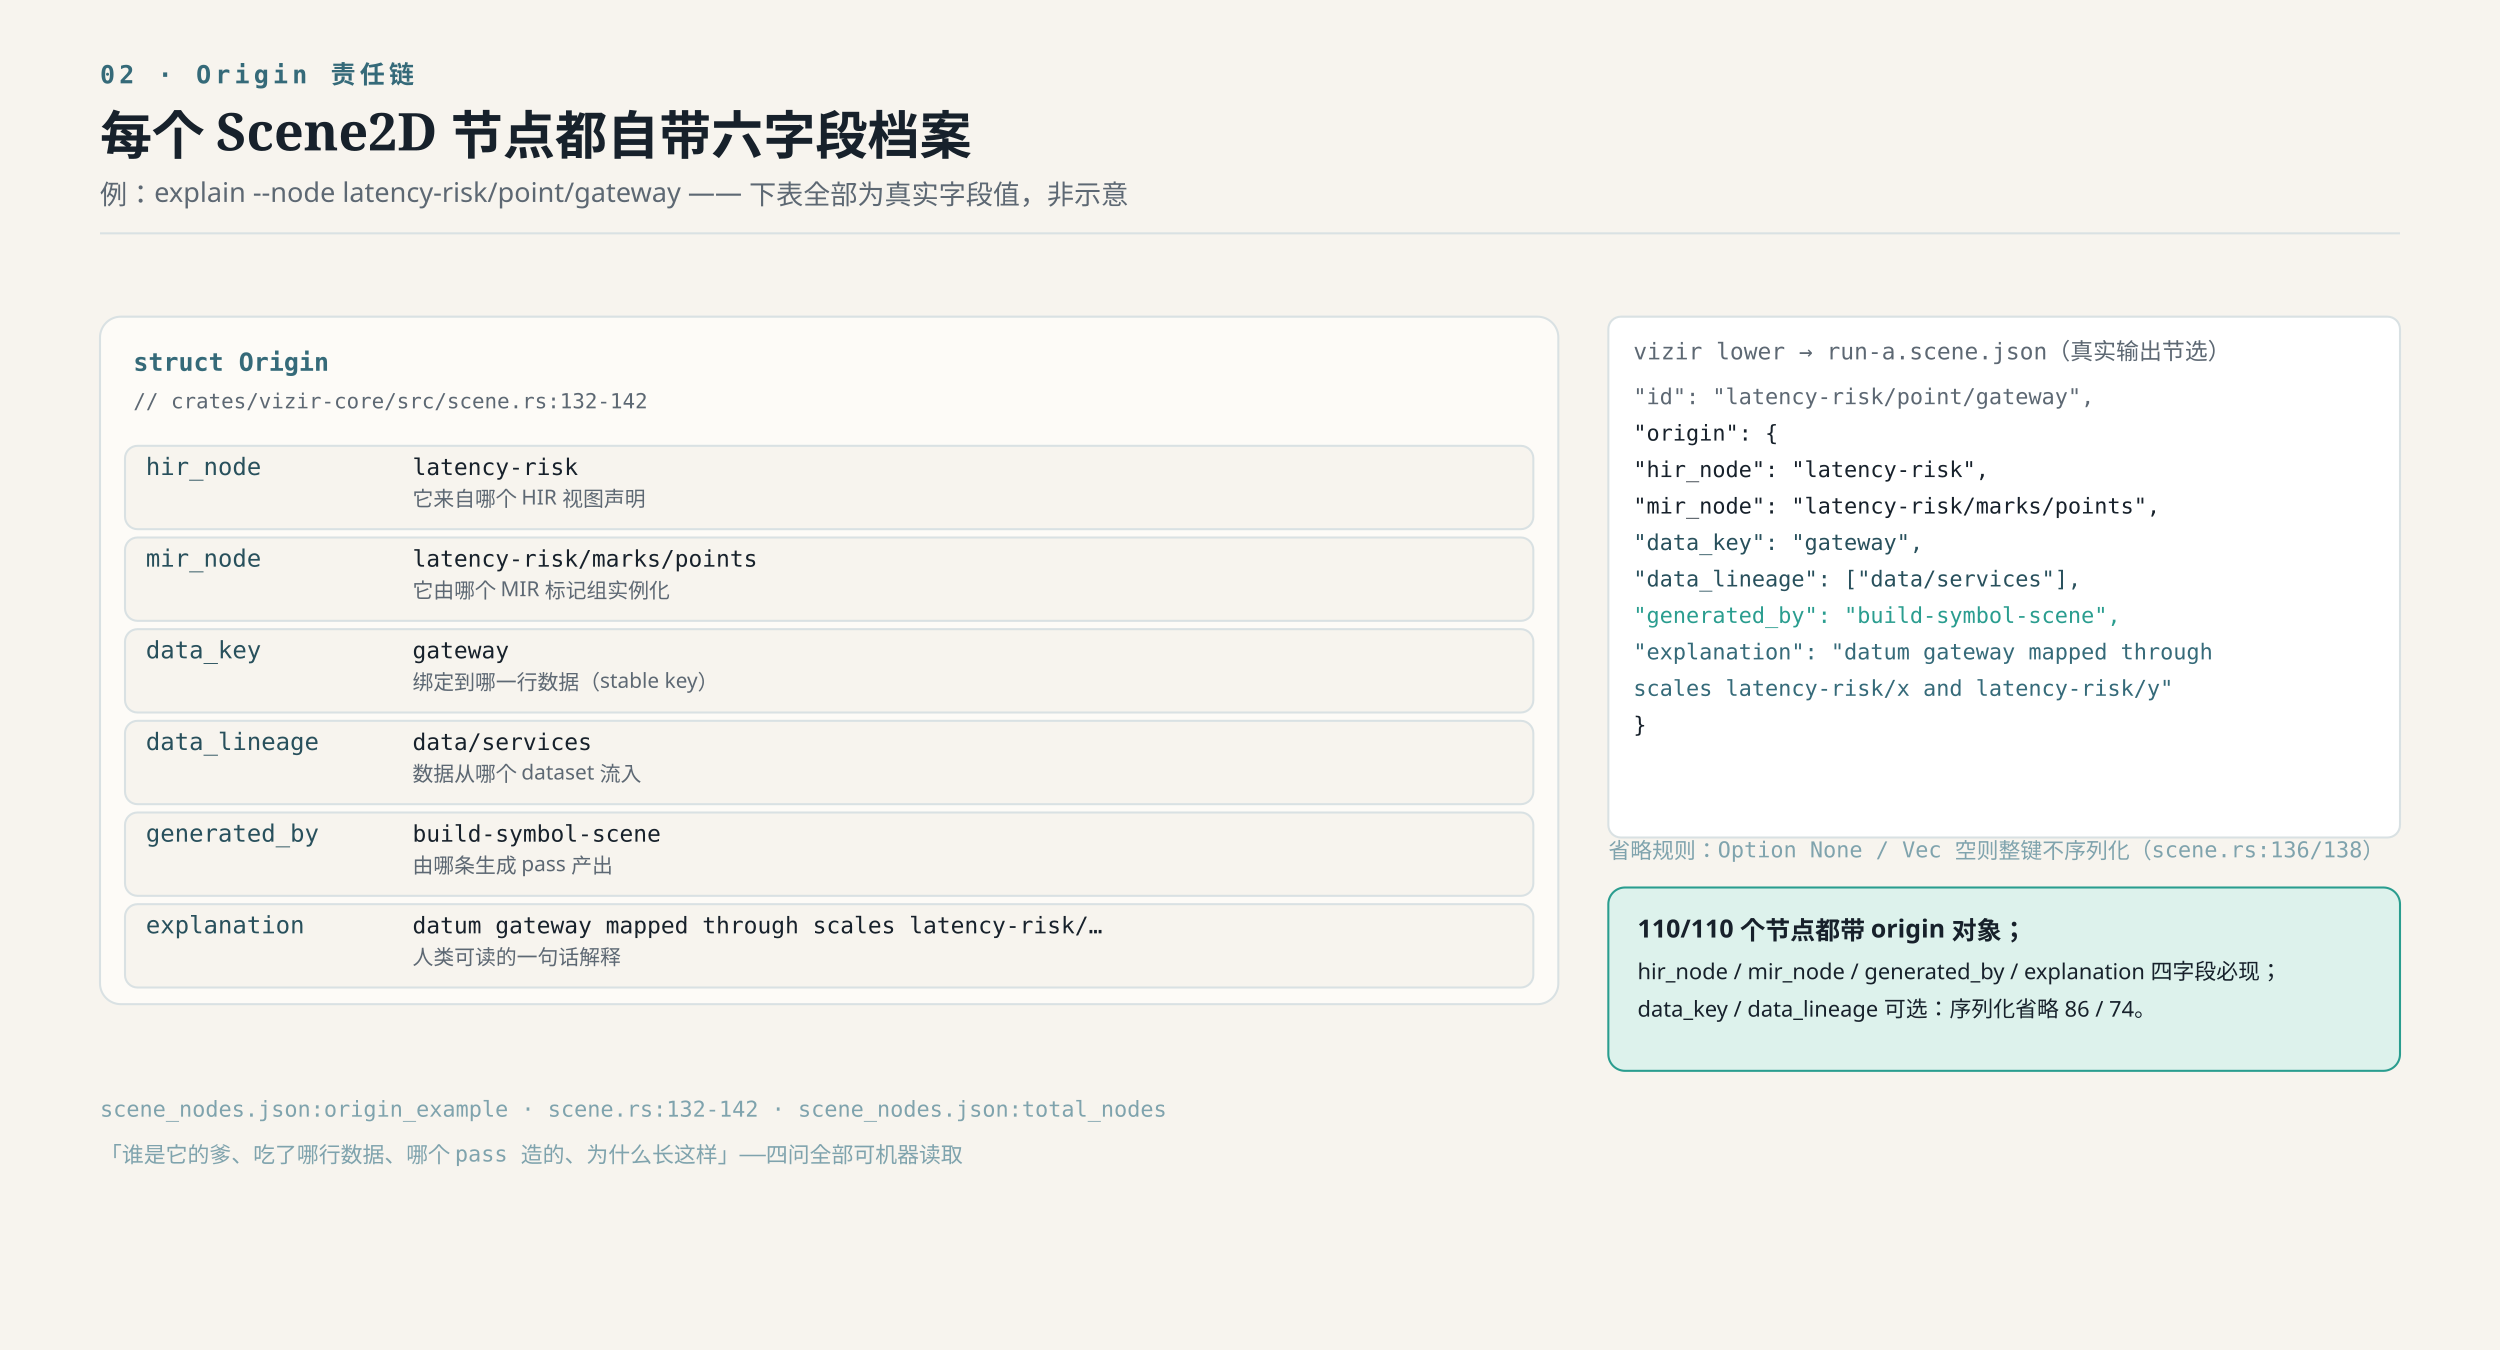
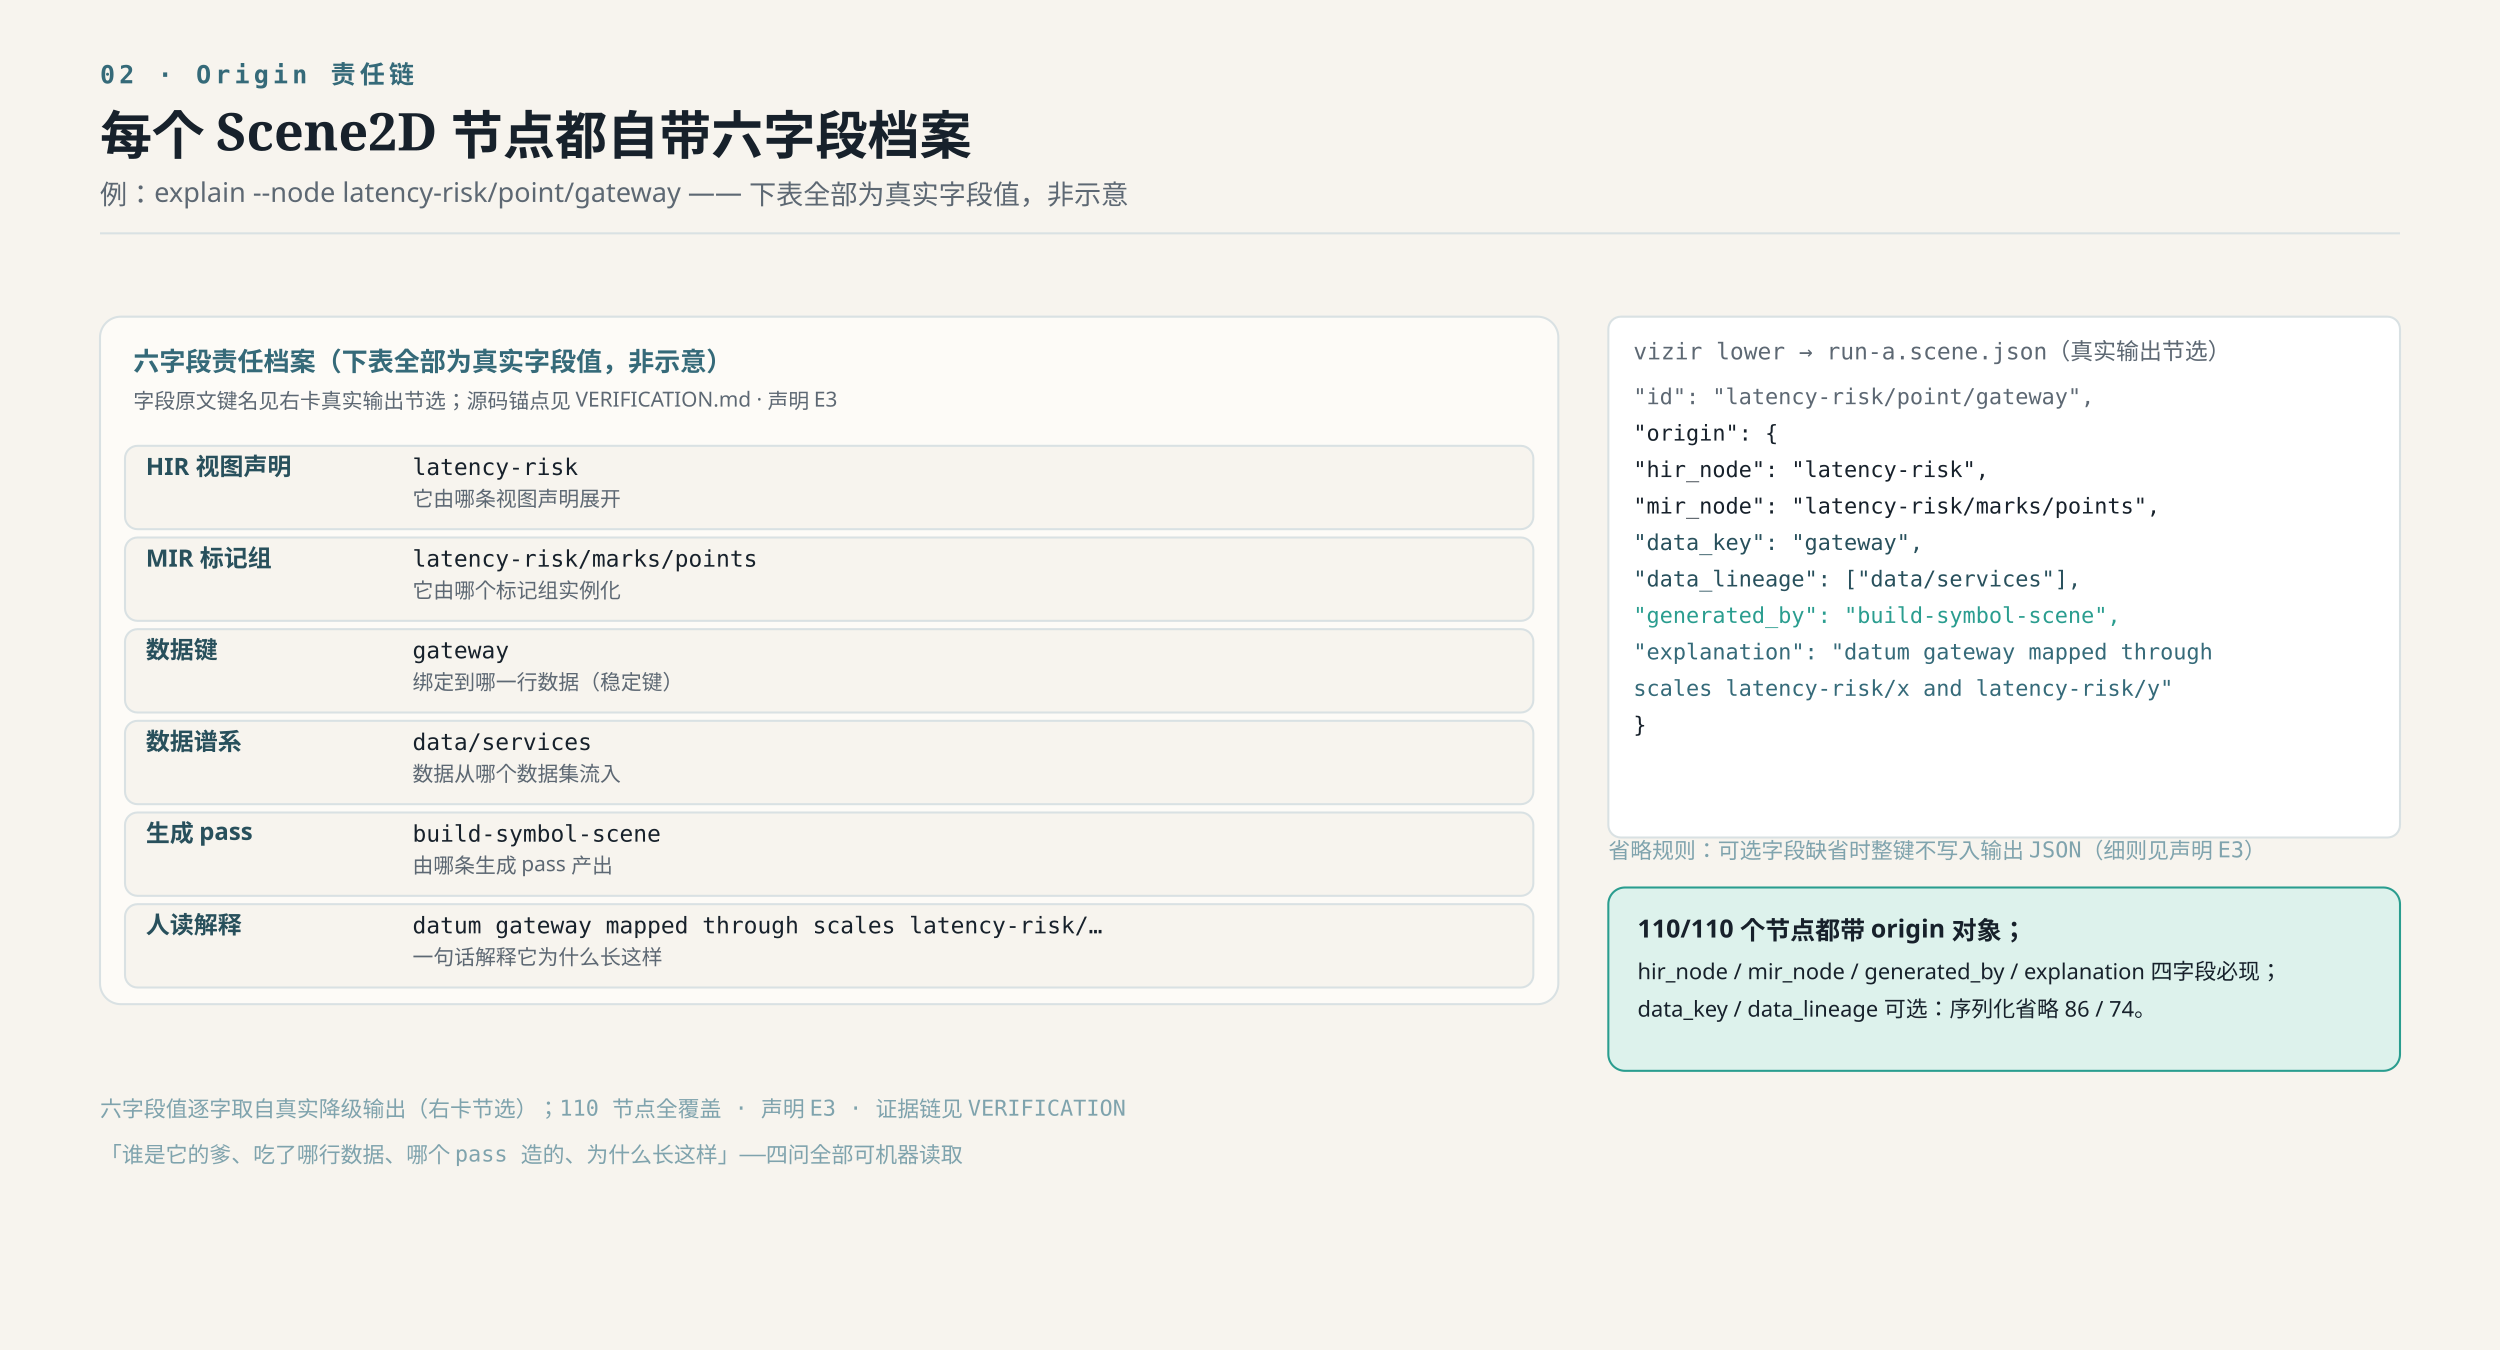
<svg xmlns="http://www.w3.org/2000/svg" viewBox="0 0 1200 648" width="1200" height="648">
  <rect x="0" y="0" width="1200" height="648" fill="#F7F4EE" />
  <text x="48" y="40" font-size="12" fill="#356A79" font-family="'0xProto Nerd Font','SF Mono',Menlo,monospace" font-weight="700" text-anchor="start" letter-spacing="2">02 · Origin 责任链</text>
  <text x="48" y="74" font-size="25" fill="#17212B" font-family="'Source Han Serif SC','PingFang SC',serif" font-weight="700" text-anchor="start">每个 Scene2D 节点都自带六字段档案</text>
  <text x="48" y="98" font-size="13" fill="#5D6873" font-family="'Source Han Sans SC','PingFang SC',sans-serif" font-weight="400" text-anchor="start">例：explain --node latency-risk/point/gateway —— 下表全部为真实字段值，非示意</text>
  <line x1="48" y1="112" x2="1152" y2="112" stroke="#D9E1E3" stroke-width="1" />
  <rect x="48" y="152" width="700" height="330" fill="#FDFBF7" stroke="#D9E1E3" stroke-width="1" rx="10" />
-   <text x="64" y="178" font-size="12" fill="#356A79" font-family="'0xProto Nerd Font','SF Mono',Menlo,monospace" font-weight="700" text-anchor="start">struct Origin</text>
-   <text x="64" y="196" font-size="10" fill="#5D6873" font-family="'0xProto Nerd Font','SF Mono',Menlo,monospace" font-weight="400" text-anchor="start">// crates/vizir-core/src/scene.rs:132-142</text>
+   <text x="64" y="178" font-size="12.5" fill="#356A79" font-family="'Source Han Sans SC','PingFang SC',sans-serif" font-weight="700" text-anchor="start">六字段责任档案（下表全部为真实字段值，非示意）</text>
+   <text x="64" y="196" font-size="10" fill="#5D6873" font-family="'Source Han Sans SC','PingFang SC',sans-serif" font-weight="400" text-anchor="start">字段原文键名见右卡真实输出节选；源码锚点见 VERIFICATION.md · 声明 E3</text>
  <rect x="60" y="214" width="676" height="40" fill="#F7F4EE" stroke="#D9E1E3" stroke-width="1" rx="6" />
-   <text x="70" y="228" font-size="11.5" fill="#28505C" font-family="'0xProto Nerd Font','SF Mono',Menlo,monospace" font-weight="400" text-anchor="start">hir_node</text>
+   <text x="70" y="228" font-size="11.5" fill="#28505C" font-family="'Source Han Sans SC','PingFang SC',sans-serif" font-weight="700" text-anchor="start">HIR 视图声明</text>
  <text x="198" y="228" font-size="11" fill="#17212B" font-family="'0xProto Nerd Font','SF Mono',Menlo,monospace" font-weight="400" text-anchor="start">latency-risk</text>
-   <text x="198" y="243" font-size="10" fill="#5D6873" font-family="'Source Han Sans SC','PingFang SC',sans-serif" font-weight="400" text-anchor="start">它来自哪个 HIR 视图声明</text>
+   <text x="198" y="243" font-size="10" fill="#5D6873" font-family="'Source Han Sans SC','PingFang SC',sans-serif" font-weight="400" text-anchor="start">它由哪条视图声明展开</text>
  <rect x="60" y="258" width="676" height="40" fill="#F7F4EE" stroke="#D9E1E3" stroke-width="1" rx="6" />
-   <text x="70" y="272" font-size="11.5" fill="#28505C" font-family="'0xProto Nerd Font','SF Mono',Menlo,monospace" font-weight="400" text-anchor="start">mir_node</text>
+   <text x="70" y="272" font-size="11.5" fill="#28505C" font-family="'Source Han Sans SC','PingFang SC',sans-serif" font-weight="700" text-anchor="start">MIR 标记组</text>
  <text x="198" y="272" font-size="11" fill="#17212B" font-family="'0xProto Nerd Font','SF Mono',Menlo,monospace" font-weight="400" text-anchor="start">latency-risk/marks/points</text>
-   <text x="198" y="287" font-size="10" fill="#5D6873" font-family="'Source Han Sans SC','PingFang SC',sans-serif" font-weight="400" text-anchor="start">它由哪个 MIR 标记组实例化</text>
+   <text x="198" y="287" font-size="10" fill="#5D6873" font-family="'Source Han Sans SC','PingFang SC',sans-serif" font-weight="400" text-anchor="start">它由哪个标记组实例化</text>
  <rect x="60" y="302" width="676" height="40" fill="#F7F4EE" stroke="#D9E1E3" stroke-width="1" rx="6" />
-   <text x="70" y="316" font-size="11.5" fill="#28505C" font-family="'0xProto Nerd Font','SF Mono',Menlo,monospace" font-weight="400" text-anchor="start">data_key</text>
+   <text x="70" y="316" font-size="11.5" fill="#28505C" font-family="'Source Han Sans SC','PingFang SC',sans-serif" font-weight="700" text-anchor="start">数据键</text>
  <text x="198" y="316" font-size="11" fill="#17212B" font-family="'0xProto Nerd Font','SF Mono',Menlo,monospace" font-weight="400" text-anchor="start">gateway</text>
-   <text x="198" y="331" font-size="10" fill="#5D6873" font-family="'Source Han Sans SC','PingFang SC',sans-serif" font-weight="400" text-anchor="start">绑定到哪一行数据（stable key）</text>
+   <text x="198" y="331" font-size="10" fill="#5D6873" font-family="'Source Han Sans SC','PingFang SC',sans-serif" font-weight="400" text-anchor="start">绑定到哪一行数据（稳定键）</text>
  <rect x="60" y="346" width="676" height="40" fill="#F7F4EE" stroke="#D9E1E3" stroke-width="1" rx="6" />
-   <text x="70" y="360" font-size="11.5" fill="#28505C" font-family="'0xProto Nerd Font','SF Mono',Menlo,monospace" font-weight="400" text-anchor="start">data_lineage</text>
+   <text x="70" y="360" font-size="11.5" fill="#28505C" font-family="'Source Han Sans SC','PingFang SC',sans-serif" font-weight="700" text-anchor="start">数据谱系</text>
  <text x="198" y="360" font-size="11" fill="#17212B" font-family="'0xProto Nerd Font','SF Mono',Menlo,monospace" font-weight="400" text-anchor="start">data/services</text>
-   <text x="198" y="375" font-size="10" fill="#5D6873" font-family="'Source Han Sans SC','PingFang SC',sans-serif" font-weight="400" text-anchor="start">数据从哪个 dataset 流入</text>
+   <text x="198" y="375" font-size="10" fill="#5D6873" font-family="'Source Han Sans SC','PingFang SC',sans-serif" font-weight="400" text-anchor="start">数据从哪个数据集流入</text>
  <rect x="60" y="390" width="676" height="40" fill="#F7F4EE" stroke="#D9E1E3" stroke-width="1" rx="6" />
-   <text x="70" y="404" font-size="11.5" fill="#28505C" font-family="'0xProto Nerd Font','SF Mono',Menlo,monospace" font-weight="400" text-anchor="start">generated_by</text>
+   <text x="70" y="404" font-size="11.5" fill="#28505C" font-family="'Source Han Sans SC','PingFang SC',sans-serif" font-weight="700" text-anchor="start">生成 pass</text>
  <text x="198" y="404" font-size="11" fill="#17212B" font-family="'0xProto Nerd Font','SF Mono',Menlo,monospace" font-weight="400" text-anchor="start">build-symbol-scene</text>
  <text x="198" y="419" font-size="10" fill="#5D6873" font-family="'Source Han Sans SC','PingFang SC',sans-serif" font-weight="400" text-anchor="start">由哪条生成 pass 产出</text>
  <rect x="60" y="434" width="676" height="40" fill="#F7F4EE" stroke="#D9E1E3" stroke-width="1" rx="6" />
-   <text x="70" y="448" font-size="11.5" fill="#28505C" font-family="'0xProto Nerd Font','SF Mono',Menlo,monospace" font-weight="400" text-anchor="start">explanation</text>
+   <text x="70" y="448" font-size="11.5" fill="#28505C" font-family="'Source Han Sans SC','PingFang SC',sans-serif" font-weight="700" text-anchor="start">人读解释</text>
  <text x="198" y="448" font-size="11" fill="#17212B" font-family="'0xProto Nerd Font','SF Mono',Menlo,monospace" font-weight="400" text-anchor="start">datum gateway mapped through scales latency-risk/…</text>
-   <text x="198" y="463" font-size="10" fill="#5D6873" font-family="'Source Han Sans SC','PingFang SC',sans-serif" font-weight="400" text-anchor="start">人类可读的一句话解释</text>
+   <text x="198" y="463" font-size="10" fill="#5D6873" font-family="'Source Han Sans SC','PingFang SC',sans-serif" font-weight="400" text-anchor="start">一句话解释它为什么长这样</text>
  <rect x="772" y="152" width="380" height="250" fill="#FFFFFF" stroke="#D9E1E3" stroke-width="1" rx="6" />
  <text x="784" y="172.5" font-size="11" fill="#5D6873" font-family="'0xProto Nerd Font','SF Mono',Menlo,monospace" font-weight="400" text-anchor="start">vizir lower → run-a.scene.json（真实输出节选）</text>
  <text x="784" y="194.0" font-size="10.5" fill="#5D6873" font-family="'0xProto Nerd Font','SF Mono',Menlo,monospace" font-weight="400" text-anchor="start">"id": "latency-risk/point/gateway",</text>
  <text x="784" y="211.5" font-size="10.5" fill="#17212B" font-family="'0xProto Nerd Font','SF Mono',Menlo,monospace" font-weight="400" text-anchor="start">"origin": {</text>
  <text x="784" y="229.0" font-size="10.5" fill="#17212B" font-family="'0xProto Nerd Font','SF Mono',Menlo,monospace" font-weight="400" text-anchor="start">  "hir_node": "latency-risk",</text>
  <text x="784" y="246.5" font-size="10.5" fill="#17212B" font-family="'0xProto Nerd Font','SF Mono',Menlo,monospace" font-weight="400" text-anchor="start">  "mir_node": "latency-risk/marks/points",</text>
  <text x="784" y="264.0" font-size="10.5" fill="#28505C" font-family="'0xProto Nerd Font','SF Mono',Menlo,monospace" font-weight="400" text-anchor="start">  "data_key": "gateway",</text>
  <text x="784" y="281.5" font-size="10.5" fill="#28505C" font-family="'0xProto Nerd Font','SF Mono',Menlo,monospace" font-weight="400" text-anchor="start">  "data_lineage": ["data/services"],</text>
  <text x="784" y="299.0" font-size="10.5" fill="#2A9D8F" font-family="'0xProto Nerd Font','SF Mono',Menlo,monospace" font-weight="400" text-anchor="start">  "generated_by": "build-symbol-scene",</text>
  <text x="784" y="316.5" font-size="10.5" fill="#356A79" font-family="'0xProto Nerd Font','SF Mono',Menlo,monospace" font-weight="400" text-anchor="start">  "explanation": "datum gateway mapped through </text>
  <text x="784" y="334.0" font-size="10.5" fill="#356A79" font-family="'0xProto Nerd Font','SF Mono',Menlo,monospace" font-weight="400" text-anchor="start">      scales latency-risk/x and latency-risk/y"</text>
  <text x="784" y="351.5" font-size="10.5" fill="#17212B" font-family="'0xProto Nerd Font','SF Mono',Menlo,monospace" font-weight="400" text-anchor="start">}</text>
-   <text x="772" y="412" font-size="10.5" fill="#7FA3AD" font-family="'0xProto Nerd Font','SF Mono',Menlo,monospace" font-weight="400" text-anchor="start">省略规则：Option None / Vec 空则整键不序列化（scene.rs:136/138）</text>
+   <text x="772" y="412" font-size="10.5" fill="#7FA3AD" font-family="'0xProto Nerd Font','SF Mono',Menlo,monospace" font-weight="400" text-anchor="start">省略规则：可选字段缺省时整键不写入输出 JSON（细则见声明 E3）</text>
  <rect x="772" y="426" width="380" height="88" fill="#DDF2EC" stroke="#2A9D8F" stroke-width="1" rx="8" />
  <text x="786" y="450" font-size="12" fill="#17212B" font-family="'Source Han Sans SC','PingFang SC',sans-serif" font-weight="700" text-anchor="start">110/110 个节点都带 origin 对象；</text>
  <text x="786" y="470" font-size="10.5" fill="#17212B" font-family="'Source Han Sans SC','PingFang SC',sans-serif" font-weight="400" text-anchor="start">hir_node / mir_node / generated_by / explanation 四字段必现；</text>
  <text x="786" y="488" font-size="10.5" fill="#17212B" font-family="'Source Han Sans SC','PingFang SC',sans-serif" font-weight="400" text-anchor="start">data_key / data_lineage 可选：序列化省略 86 / 74。</text>
-   <text x="48" y="536" font-size="10.5" fill="#7FA3AD" font-family="'0xProto Nerd Font','SF Mono',Menlo,monospace" font-weight="400" text-anchor="start">scene_nodes.json:origin_example · scene.rs:132-142 · scene_nodes.json:total_nodes</text>
+   <text x="48" y="536" font-size="10.5" fill="#7FA3AD" font-family="'0xProto Nerd Font','SF Mono',Menlo,monospace" font-weight="400" text-anchor="start">六字段值逐字取自真实降级输出（右卡节选）；110 节点全覆盖 · 声明 E3 · 证据链见 VERIFICATION</text>
  <text x="48" y="558" font-size="10.5" fill="#7FA3AD" font-family="'0xProto Nerd Font','SF Mono',Menlo,monospace" font-weight="400" text-anchor="start">「谁是它的爹、吃了哪行数据、哪个 pass 造的、为什么长这样」——四问全部可机器读取</text>
</svg>
